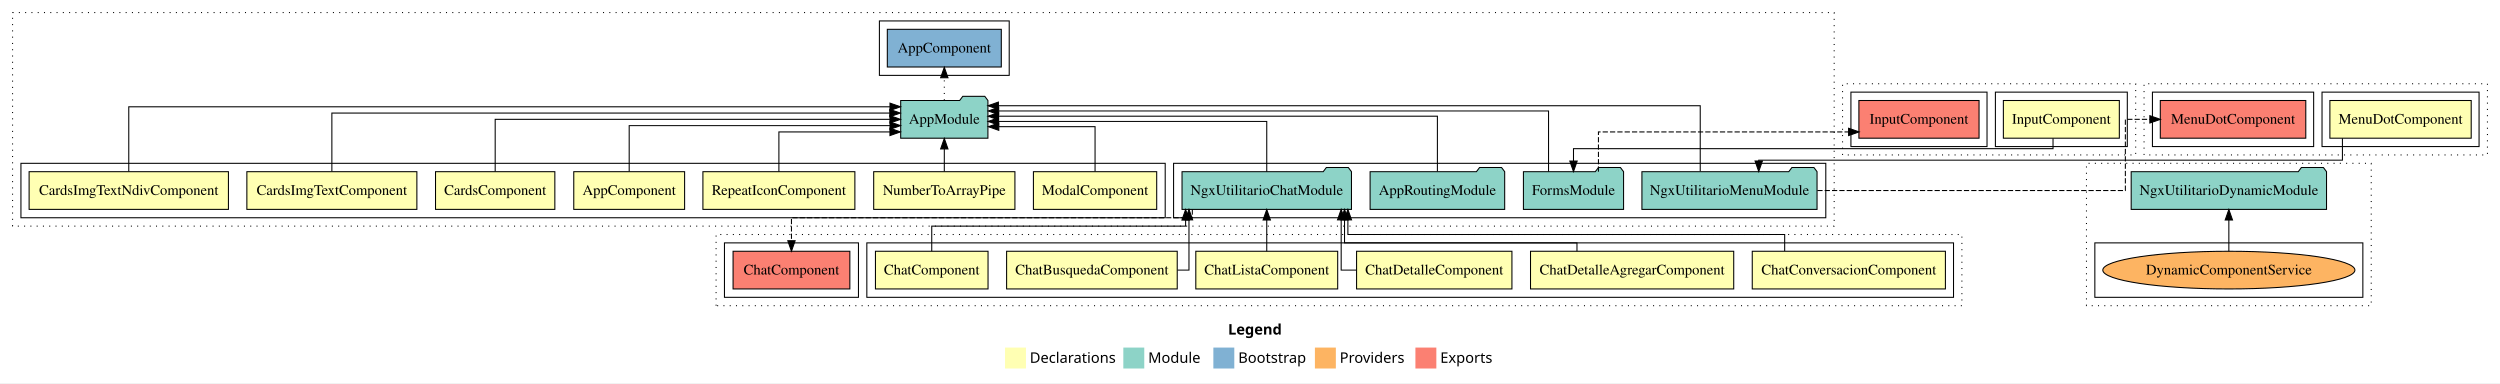
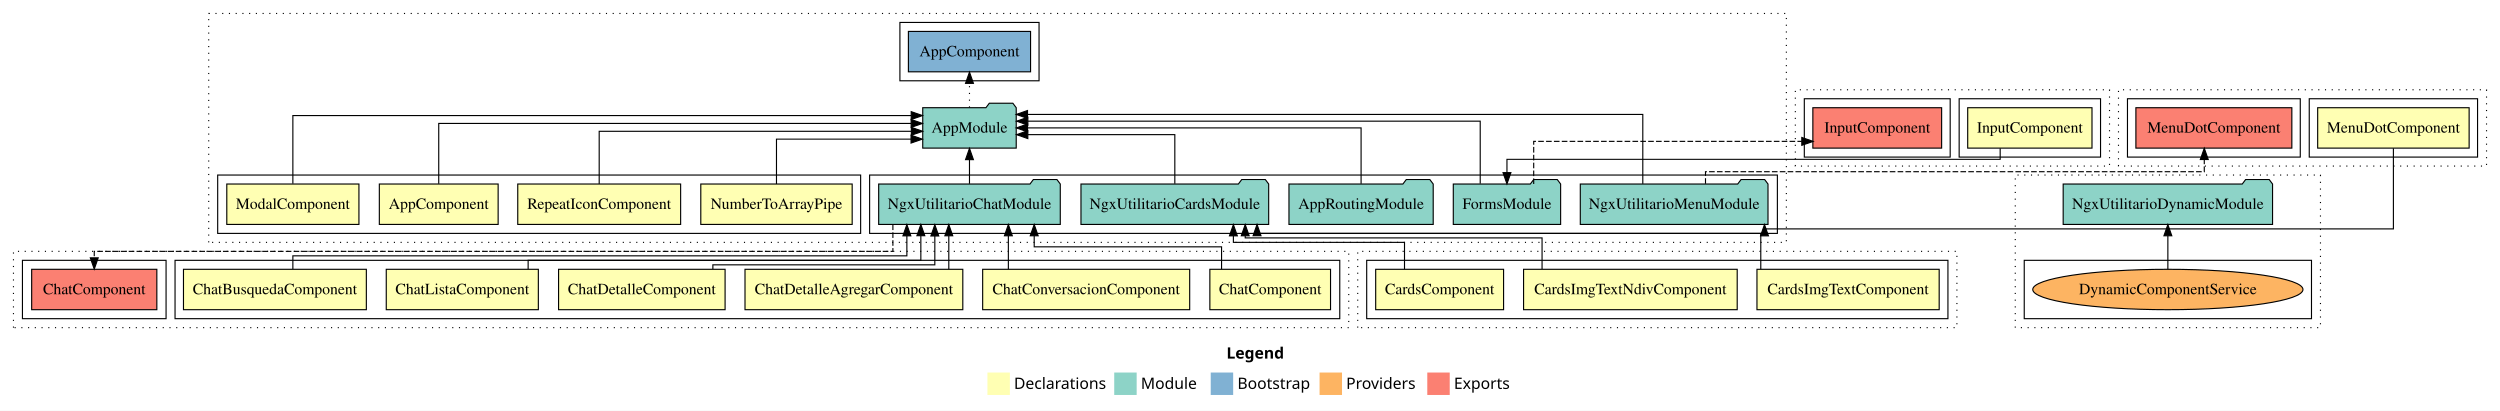
- <svg xmlns="http://www.w3.org/2000/svg" width="2388pt" height="366pt" viewBox="0.00 0.00 2388.00 366.00">
+ <svg xmlns="http://www.w3.org/2000/svg" width="2228pt" height="366pt" viewBox="0.00 0.00 2228.00 366.00">
  <g id="graph0" class="graph" transform="scale(1 1) rotate(0) translate(4 362)">
-     <polygon fill="#ffffff" stroke="transparent" points="-4,4 -4,-362 2384,-362 2384,4 -4,4" />
-     <text text-anchor="start" x="1169.009" y="-42.4" font-family="sans-serif" font-weight="bold" font-size="14.00" fill="#000000">Legend</text>
-     <polygon fill="#ffffb3" stroke="transparent" points="956,-10 956,-30 976,-30 976,-10 956,-10" />
-     <text text-anchor="start" x="979.629" y="-15.4" font-family="sans-serif" font-size="14.00" fill="#000000">  Declarations</text>
-     <polygon fill="#8dd3c7" stroke="transparent" points="1069,-10 1069,-30 1089,-30 1089,-10 1069,-10" />
-     <text text-anchor="start" x="1092.725" y="-15.4" font-family="sans-serif" font-size="14.00" fill="#000000">  Module</text>
-     <polygon fill="#80b1d3" stroke="transparent" points="1155,-10 1155,-30 1175,-30 1175,-10 1155,-10" />
-     <text text-anchor="start" x="1178.781" y="-15.4" font-family="sans-serif" font-size="14.00" fill="#000000">  Bootstrap</text>
-     <polygon fill="#fdb462" stroke="transparent" points="1252,-10 1252,-30 1272,-30 1272,-10 1252,-10" />
-     <text text-anchor="start" x="1275.673" y="-15.4" font-family="sans-serif" font-size="14.00" fill="#000000">  Providers</text>
-     <polygon fill="#fb8072" stroke="transparent" points="1348,-10 1348,-30 1368,-30 1368,-10 1348,-10" />
-     <text text-anchor="start" x="1371.726" y="-15.4" font-family="sans-serif" font-size="14.00" fill="#000000">  Exports</text>
+     <polygon fill="#ffffff" stroke="transparent" points="-4,4 -4,-362 2224,-362 2224,4 -4,4" />
+     <text text-anchor="start" x="1089.009" y="-42.4" font-family="sans-serif" font-weight="bold" font-size="14.00" fill="#000000">Legend</text>
+     <polygon fill="#ffffb3" stroke="transparent" points="876,-10 876,-30 896,-30 896,-10 876,-10" />
+     <text text-anchor="start" x="899.629" y="-15.4" font-family="sans-serif" font-size="14.00" fill="#000000">  Declarations</text>
+     <polygon fill="#8dd3c7" stroke="transparent" points="989,-10 989,-30 1009,-30 1009,-10 989,-10" />
+     <text text-anchor="start" x="1012.725" y="-15.4" font-family="sans-serif" font-size="14.00" fill="#000000">  Module</text>
+     <polygon fill="#80b1d3" stroke="transparent" points="1075,-10 1075,-30 1095,-30 1095,-10 1075,-10" />
+     <text text-anchor="start" x="1098.781" y="-15.4" font-family="sans-serif" font-size="14.00" fill="#000000">  Bootstrap</text>
+     <polygon fill="#fdb462" stroke="transparent" points="1172,-10 1172,-30 1192,-30 1192,-10 1172,-10" />
+     <text text-anchor="start" x="1195.673" y="-15.4" font-family="sans-serif" font-size="14.00" fill="#000000">  Providers</text>
+     <polygon fill="#fb8072" stroke="transparent" points="1268,-10 1268,-30 1288,-30 1288,-10 1268,-10" />
+     <text text-anchor="start" x="1291.726" y="-15.4" font-family="sans-serif" font-size="14.00" fill="#000000">  Exports</text>
    <g id="clust1" class="cluster">
-       <polygon fill="none" stroke="#000000" stroke-dasharray="1,5" points="8,-146 8,-350 1748,-350 1748,-146 8,-146" />
+       <polygon fill="none" stroke="#000000" stroke-dasharray="1,5" points="182,-146 182,-350 1588,-350 1588,-146 182,-146" />
    </g>
    <g id="clust2" class="cluster">
-       <polygon fill="none" stroke="#000000" points="16,-154 16,-206 1109,-206 1109,-154 16,-154" />
-     </g>
-     <g id="clust10" class="cluster">
-       <polygon fill="none" stroke="#000000" points="1117,-154 1117,-206 1740,-206 1740,-154 1117,-154" />
-     </g>
-     <g id="clust12" class="cluster">
-       <polygon fill="none" stroke="#000000" points="836,-290 836,-342 960,-342 960,-290 836,-290" />
-     </g>
-     <g id="clust20" class="cluster">
-       <polygon fill="none" stroke="#000000" stroke-dasharray="1,5" points="1756,-214 1756,-282 2036,-282 2036,-214 1756,-214" />
+       <polygon fill="none" stroke="#000000" points="190,-154 190,-206 763,-206 763,-154 190,-154" />
+     </g>
+     <g id="clust7" class="cluster">
+       <polygon fill="none" stroke="#000000" points="771,-154 771,-206 1580,-206 1580,-154 771,-154" />
+     </g>
+     <g id="clust9" class="cluster">
+       <polygon fill="none" stroke="#000000" points="798,-290 798,-342 922,-342 922,-290 798,-290" />
+     </g>
+     <g id="clust17" class="cluster">
+       <polygon fill="none" stroke="#000000" stroke-dasharray="1,5" points="1596,-214 1596,-282 1876,-282 1876,-214 1596,-214" />
+     </g>
+     <g id="clust18" class="cluster">
+       <polygon fill="none" stroke="#000000" points="1742,-222 1742,-274 1868,-274 1868,-222 1742,-222" />
    </g>
    <g id="clust21" class="cluster">
-       <polygon fill="none" stroke="#000000" points="1902,-222 1902,-274 2028,-274 2028,-222 1902,-222" />
-     </g>
-     <g id="clust24" class="cluster">
-       <polygon fill="none" stroke="#000000" points="1764,-222 1764,-274 1894,-274 1894,-222 1764,-222" />
-     </g>
-     <g id="clust27" class="cluster">
-       <polygon fill="none" stroke="#000000" stroke-dasharray="1,5" points="680,-70 680,-138 1870,-138 1870,-70 680,-70" />
-     </g>
-     <g id="clust28" class="cluster">
-       <polygon fill="none" stroke="#000000" points="824,-78 824,-130 1862,-130 1862,-78 824,-78" />
-     </g>
-     <g id="clust36" class="cluster">
-       <polygon fill="none" stroke="#000000" points="688,-78 688,-130 816,-130 816,-78 688,-78" />
+       <polygon fill="none" stroke="#000000" points="1604,-222 1604,-274 1734,-274 1734,-222 1604,-222" />
+     </g>
+     <g id="clust30" class="cluster">
+       <polygon fill="none" stroke="#000000" stroke-dasharray="1,5" points="1206,-70 1206,-138 1740,-138 1740,-70 1206,-70" />
+     </g>
+     <g id="clust31" class="cluster">
+       <polygon fill="none" stroke="#000000" points="1214,-78 1214,-130 1732,-130 1732,-78 1214,-78" />
    </g>
    <g id="clust39" class="cluster">
-       <polygon fill="none" stroke="#000000" stroke-dasharray="1,5" points="1989,-70 1989,-206 2261,-206 2261,-70 1989,-70" />
-     </g>
-     <g id="clust44" class="cluster">
-       <polygon fill="none" stroke="#000000" points="1997,-78 1997,-130 2253,-130 2253,-78 1997,-78" />
-     </g>
-     <g id="clust45" class="cluster">
-       <polygon fill="none" stroke="#000000" stroke-dasharray="1,5" points="2044,-214 2044,-282 2372,-282 2372,-214 2044,-214" />
-     </g>
-     <g id="clust46" class="cluster">
-       <polygon fill="none" stroke="#000000" points="2214,-222 2214,-274 2364,-274 2364,-222 2214,-222" />
-     </g>
-     <g id="clust49" class="cluster">
-       <polygon fill="none" stroke="#000000" points="2052,-222 2052,-274 2206,-274 2206,-222 2052,-222" />
+       <polygon fill="none" stroke="#000000" stroke-dasharray="1,5" points="8,-70 8,-138 1198,-138 1198,-70 8,-70" />
+     </g>
+     <g id="clust40" class="cluster">
+       <polygon fill="none" stroke="#000000" points="152,-78 152,-130 1190,-130 1190,-78 152,-78" />
+     </g>
+     <g id="clust48" class="cluster">
+       <polygon fill="none" stroke="#000000" points="16,-78 16,-130 144,-130 144,-78 16,-78" />
+     </g>
+     <g id="clust51" class="cluster">
+       <polygon fill="none" stroke="#000000" stroke-dasharray="1,5" points="1792,-70 1792,-206 2064,-206 2064,-70 1792,-70" />
+     </g>
+     <g id="clust56" class="cluster">
+       <polygon fill="none" stroke="#000000" points="1800,-78 1800,-130 2056,-130 2056,-78 1800,-78" />
+     </g>
+     <g id="clust57" class="cluster">
+       <polygon fill="none" stroke="#000000" stroke-dasharray="1,5" points="1884,-214 1884,-282 2212,-282 2212,-214 1884,-214" />
+     </g>
+     <g id="clust58" class="cluster">
+       <polygon fill="none" stroke="#000000" points="2054,-222 2054,-274 2204,-274 2204,-222 2054,-222" />
+     </g>
+     <g id="clust61" class="cluster">
+       <polygon fill="none" stroke="#000000" points="1892,-222 1892,-274 2046,-274 2046,-222 1892,-222" />
    </g>
    <g id="node1" class="node">
-       <polygon fill="#ffffb3" stroke="#000000" points="649.94,-198 544.06,-198 544.06,-162 649.94,-162 649.94,-198" />
-       <text text-anchor="middle" x="597" y="-175.8" font-family="Times,serif" font-size="14.00" fill="#000000">AppComponent</text>
+       <polygon fill="#ffffb3" stroke="#000000" points="439.94,-198 334.06,-198 334.06,-162 439.94,-162 439.94,-198" />
+       <text text-anchor="middle" x="387" y="-175.8" font-family="Times,serif" font-size="14.00" fill="#000000">AppComponent</text>
+     </g>
+     <g id="node5" class="node">
+       <polygon fill="#8dd3c7" stroke="#000000" points="901.657,-266 898.657,-270 877.657,-270 874.657,-266 818.343,-266 818.343,-230 901.657,-230 901.657,-266" />
+       <text text-anchor="middle" x="860" y="-243.8" font-family="Times,serif" font-size="14.00" fill="#000000">AppModule</text>
+     </g>
+     <g id="edge1" class="edge">
+       <path fill="none" stroke="#000000" d="M387,-198.169C387,-219.498 387,-252 387,-252 387,-252 808.024,-252 808.024,-252" />
+       <polygon fill="#000000" stroke="#000000" points="808.024,-255.5 818.024,-252 808.024,-248.5 808.024,-255.5" />
+     </g>
+     <g id="node2" class="node">
+       <polygon fill="#ffffb3" stroke="#000000" points="315.882,-198 198.118,-198 198.118,-162 315.882,-162 315.882,-198" />
+       <text text-anchor="middle" x="257" y="-175.8" font-family="Times,serif" font-size="14.00" fill="#000000">ModalComponent</text>
+     </g>
+     <g id="edge2" class="edge">
+       <path fill="none" stroke="#000000" d="M257,-198.323C257,-221.66 257,-259 257,-259 257,-259 808.077,-259 808.077,-259" />
+       <polygon fill="#000000" stroke="#000000" points="808.077,-262.5 818.077,-259 808.077,-255.5 808.077,-262.5" />
+     </g>
+     <g id="node3" class="node">
+       <polygon fill="#ffffb3" stroke="#000000" points="755.455,-198 620.545,-198 620.545,-162 755.455,-162 755.455,-198" />
+       <text text-anchor="middle" x="688" y="-175.8" font-family="Times,serif" font-size="14.00" fill="#000000">NumberToArrayPipe</text>
+     </g>
+     <g id="edge3" class="edge">
+       <path fill="none" stroke="#000000" d="M688,-198.034C688,-215.06 688,-238 688,-238 688,-238 807.924,-238 807.924,-238" />
+       <polygon fill="#000000" stroke="#000000" points="807.924,-241.5 817.924,-238 807.924,-234.5 807.924,-241.5" />
+     </g>
+     <g id="node4" class="node">
+       <polygon fill="#ffffb3" stroke="#000000" points="602.579,-198 457.421,-198 457.421,-162 602.579,-162 602.579,-198" />
+       <text text-anchor="middle" x="530" y="-175.8" font-family="Times,serif" font-size="14.00" fill="#000000">RepeatIconComponent</text>
+     </g>
+     <g id="edge4" class="edge">
+       <path fill="none" stroke="#000000" d="M530,-198.106C530,-217.339 530,-245 530,-245 530,-245 808.205,-245 808.205,-245" />
+       <polygon fill="#000000" stroke="#000000" points="808.205,-248.5 818.205,-245 808.205,-241.5 808.205,-248.5" />
+     </g>
+     <g id="node11" class="node">
+       <polygon fill="#80b1d3" stroke="#000000" points="914.439,-334 805.561,-334 805.561,-298 914.439,-298 914.439,-334" />
+       <text text-anchor="middle" x="860" y="-311.8" font-family="Times,serif" font-size="14.00" fill="#000000">AppComponent </text>
+     </g>
+     <g id="edge10" class="edge">
+       <path fill="none" stroke="#000000" stroke-dasharray="1,5" d="M860,-266.223C860,-266.223 860,-287.727 860,-287.727" />
+       <polygon fill="#000000" stroke="#000000" points="856.5,-287.727 860,-297.727 863.5,-287.727 856.5,-287.727" />
+     </g>
+     <g id="node6" class="node">
+       <polygon fill="#8dd3c7" stroke="#000000" points="1273.274,-198 1270.274,-202 1249.274,-202 1246.274,-198 1144.726,-198 1144.726,-162 1273.274,-162 1273.274,-198" />
+       <text text-anchor="middle" x="1209" y="-175.8" font-family="Times,serif" font-size="14.00" fill="#000000">AppRoutingModule</text>
+     </g>
+     <g id="edge5" class="edge">
+       <path fill="none" stroke="#000000" d="M1209,-198.223C1209,-218.365 1209,-248 1209,-248 1209,-248 911.751,-248 911.751,-248" />
+       <polygon fill="#000000" stroke="#000000" points="911.751,-244.5 901.751,-248 911.751,-251.5 911.751,-244.5" />
+     </g>
+     <g id="node7" class="node">
+       <polygon fill="#8dd3c7" stroke="#000000" points="1386.829,-198 1383.829,-202 1362.829,-202 1359.829,-198 1291.171,-198 1291.171,-162 1386.829,-162 1386.829,-198" />
+       <text text-anchor="middle" x="1339" y="-175.8" font-family="Times,serif" font-size="14.00" fill="#000000">FormsModule</text>
+     </g>
+     <g id="edge6" class="edge">
+       <path fill="none" stroke="#000000" d="M1315.168,-198.292C1315.168,-220.206 1315.168,-254 1315.168,-254 1315.168,-254 912.005,-254 912.005,-254" />
+       <polygon fill="#000000" stroke="#000000" points="912.005,-250.5 902.005,-254 912.005,-257.5 912.005,-250.5" />
+     </g>
+     <g id="node13" class="node">
+       <polygon fill="#fb8072" stroke="#000000" points="1726.384,-266 1611.616,-266 1611.616,-230 1726.384,-230 1726.384,-266" />
+       <text text-anchor="middle" x="1669" y="-243.8" font-family="Times,serif" font-size="14.00" fill="#000000">InputComponent </text>
+     </g>
+     <g id="edge12" class="edge">
+       <path fill="none" stroke="#000000" stroke-dasharray="5,2" d="M1362.832,-198.027C1362.832,-214.398 1362.832,-236 1362.832,-236 1362.832,-236 1601.771,-236 1601.771,-236" />
+       <polygon fill="#000000" stroke="#000000" points="1601.771,-239.5 1611.771,-236 1601.771,-232.5 1601.771,-239.5" />
    </g>
    <g id="node8" class="node">
-       <polygon fill="#8dd3c7" stroke="#000000" points="939.657,-266 936.657,-270 915.657,-270 912.657,-266 856.343,-266 856.343,-230 939.657,-230 939.657,-266" />
-       <text text-anchor="middle" x="898" y="-243.8" font-family="Times,serif" font-size="14.00" fill="#000000">AppModule</text>
-     </g>
-     <g id="edge1" class="edge">
-       <path fill="none" stroke="#000000" d="M597,-198.267C597,-216.555 597,-242 597,-242 597,-242 846.147,-242 846.147,-242" />
-       <polygon fill="#000000" stroke="#000000" points="846.147,-245.5 856.147,-242 846.147,-238.5 846.147,-245.5" />
-     </g>
-     <g id="node2" class="node">
-       <polygon fill="#ffffb3" stroke="#000000" points="525.989,-198 412.011,-198 412.011,-162 525.989,-162 525.989,-198" />
-       <text text-anchor="middle" x="469" y="-175.8" font-family="Times,serif" font-size="14.00" fill="#000000">CardsComponent</text>
-     </g>
-     <g id="edge2" class="edge">
-       <path fill="none" stroke="#000000" d="M469,-198.223C469,-218.365 469,-248 469,-248 469,-248 846.085,-248 846.085,-248" />
-       <polygon fill="#000000" stroke="#000000" points="846.085,-251.5 856.085,-248 846.085,-244.5 846.085,-251.5" />
-     </g>
-     <g id="node3" class="node">
-       <polygon fill="#ffffb3" stroke="#000000" points="394.198,-198 231.802,-198 231.802,-162 394.198,-162 394.198,-198" />
-       <text text-anchor="middle" x="313" y="-175.8" font-family="Times,serif" font-size="14.00" fill="#000000">CardsImgTextComponent</text>
-     </g>
-     <g id="edge3" class="edge">
-       <path fill="none" stroke="#000000" d="M313,-198.292C313,-220.206 313,-254 313,-254 313,-254 845.928,-254 845.928,-254" />
-       <polygon fill="#000000" stroke="#000000" points="845.928,-257.5 855.928,-254 845.928,-250.5 845.928,-257.5" />
-     </g>
-     <g id="node4" class="node">
-       <polygon fill="#ffffb3" stroke="#000000" points="214.195,-198 23.805,-198 23.805,-162 214.195,-162 214.195,-198" />
-       <text text-anchor="middle" x="119" y="-175.8" font-family="Times,serif" font-size="14.00" fill="#000000">CardsImgTextNdivComponent</text>
-     </g>
-     <g id="edge4" class="edge">
-       <path fill="none" stroke="#000000" d="M119,-198.153C119,-221.757 119,-260 119,-260 119,-260 846.118,-260 846.118,-260" />
-       <polygon fill="#000000" stroke="#000000" points="846.118,-263.5 856.118,-260 846.117,-256.5 846.118,-263.5" />
-     </g>
-     <g id="node5" class="node">
-       <polygon fill="#ffffb3" stroke="#000000" points="1100.882,-198 983.118,-198 983.118,-162 1100.882,-162 1100.882,-198" />
-       <text text-anchor="middle" x="1042" y="-175.8" font-family="Times,serif" font-size="14.00" fill="#000000">ModalComponent</text>
-     </g>
-     <g id="edge5" class="edge">
-       <path fill="none" stroke="#000000" d="M1042,-198.302C1042,-216.27 1042,-241 1042,-241 1042,-241 950.038,-241 950.038,-241" />
-       <polygon fill="#000000" stroke="#000000" points="950.038,-237.5 940.038,-241 950.038,-244.5 950.038,-237.5" />
-     </g>
-     <g id="node6" class="node">
-       <polygon fill="#ffffb3" stroke="#000000" points="965.455,-198 830.545,-198 830.545,-162 965.455,-162 965.455,-198" />
-       <text text-anchor="middle" x="898" y="-175.8" font-family="Times,serif" font-size="14.00" fill="#000000">NumberToArrayPipe</text>
-     </g>
-     <g id="edge6" class="edge">
-       <path fill="none" stroke="#000000" d="M898,-198.223C898,-198.223 898,-219.727 898,-219.727" />
-       <polygon fill="#000000" stroke="#000000" points="894.5,-219.727 898,-229.727 901.5,-219.727 894.5,-219.727" />
-     </g>
-     <g id="node7" class="node">
-       <polygon fill="#ffffb3" stroke="#000000" points="812.579,-198 667.421,-198 667.421,-162 812.579,-162 812.579,-198" />
-       <text text-anchor="middle" x="740" y="-175.8" font-family="Times,serif" font-size="14.00" fill="#000000">RepeatIconComponent</text>
+       <polygon fill="#8dd3c7" stroke="#000000" points="1126.639,-198 1123.639,-202 1102.639,-202 1099.639,-198 959.361,-198 959.361,-162 1126.639,-162 1126.639,-198" />
+       <text text-anchor="middle" x="1043" y="-175.8" font-family="Times,serif" font-size="14.00" fill="#000000">NgxUtilitarioCardsModule</text>
    </g>
    <g id="edge7" class="edge">
-       <path fill="none" stroke="#000000" d="M740,-198.027C740,-214.398 740,-236 740,-236 740,-236 846.074,-236 846.074,-236" />
-       <polygon fill="#000000" stroke="#000000" points="846.074,-239.5 856.074,-236 846.074,-232.5 846.074,-239.5" />
-     </g>
-     <g id="node13" class="node">
-       <polygon fill="#80b1d3" stroke="#000000" points="952.439,-334 843.561,-334 843.561,-298 952.439,-298 952.439,-334" />
-       <text text-anchor="middle" x="898" y="-311.8" font-family="Times,serif" font-size="14.00" fill="#000000">AppComponent </text>
-     </g>
-     <g id="edge12" class="edge">
-       <path fill="none" stroke="#000000" stroke-dasharray="1,5" d="M898,-266.223C898,-266.223 898,-287.727 898,-287.727" />
-       <polygon fill="#000000" stroke="#000000" points="894.5,-287.727 898,-297.727 901.5,-287.727 894.5,-287.727" />
+       <path fill="none" stroke="#000000" d="M1043,-198.267C1043,-216.555 1043,-242 1043,-242 1043,-242 911.984,-242 911.984,-242" />
+       <polygon fill="#000000" stroke="#000000" points="911.984,-238.5 901.984,-242 911.984,-245.5 911.984,-238.5" />
    </g>
    <g id="node9" class="node">
-       <polygon fill="#8dd3c7" stroke="#000000" points="1433.274,-198 1430.274,-202 1409.274,-202 1406.274,-198 1304.726,-198 1304.726,-162 1433.274,-162 1433.274,-198" />
-       <text text-anchor="middle" x="1369" y="-175.8" font-family="Times,serif" font-size="14.00" fill="#000000">AppRoutingModule</text>
+       <polygon fill="#8dd3c7" stroke="#000000" points="940.924,-198 937.924,-202 916.924,-202 913.924,-198 779.076,-198 779.076,-162 940.924,-162 940.924,-198" />
+       <text text-anchor="middle" x="860" y="-175.8" font-family="Times,serif" font-size="14.00" fill="#000000">NgxUtilitarioChatModule</text>
    </g>
    <g id="edge8" class="edge">
-       <path fill="none" stroke="#000000" d="M1369,-198.284C1369,-219.321 1369,-251 1369,-251 1369,-251 949.798,-251 949.798,-251" />
-       <polygon fill="#000000" stroke="#000000" points="949.798,-247.5 939.798,-251 949.798,-254.5 949.798,-247.5" />
+       <path fill="none" stroke="#000000" d="M860,-198.223C860,-198.223 860,-219.727 860,-219.727" />
+       <polygon fill="#000000" stroke="#000000" points="856.5,-219.727 860,-229.727 863.5,-219.727 856.5,-219.727" />
+     </g>
+     <g id="node23" class="node">
+       <polygon fill="#fb8072" stroke="#000000" points="135.774,-122 24.226,-122 24.226,-86 135.774,-86 135.774,-122" />
+       <text text-anchor="middle" x="80" y="-99.8" font-family="Times,serif" font-size="14.00" fill="#000000">ChatComponent </text>
+     </g>
+     <g id="edge22" class="edge">
+       <path fill="none" stroke="#000000" stroke-dasharray="5,2" d="M791.745,-161.945C791.745,-150.561 791.745,-138 791.745,-138 791.745,-138 80,-138 80,-138 80,-138 80,-132.194 80,-132.194" />
+       <polygon fill="#000000" stroke="#000000" points="83.5,-132.194 80,-122.194 76.5,-132.195 83.5,-132.194" />
    </g>
    <g id="node10" class="node">
-       <polygon fill="#8dd3c7" stroke="#000000" points="1546.829,-198 1543.829,-202 1522.829,-202 1519.829,-198 1451.171,-198 1451.171,-162 1546.829,-162 1546.829,-198" />
-       <text text-anchor="middle" x="1499" y="-175.8" font-family="Times,serif" font-size="14.00" fill="#000000">FormsModule</text>
+       <polygon fill="#8dd3c7" stroke="#000000" points="1571.641,-198 1568.641,-202 1547.641,-202 1544.641,-198 1404.359,-198 1404.359,-162 1571.641,-162 1571.641,-198" />
+       <text text-anchor="middle" x="1488" y="-175.8" font-family="Times,serif" font-size="14.00" fill="#000000">NgxUtilitarioMenuModule</text>
    </g>
    <g id="edge9" class="edge">
-       <path fill="none" stroke="#000000" d="M1475.168,-198.011C1475.168,-220.485 1475.168,-256 1475.168,-256 1475.168,-256 949.973,-256 949.973,-256" />
-       <polygon fill="#000000" stroke="#000000" points="949.973,-252.5 939.973,-256 949.973,-259.5 949.973,-252.5" />
+       <path fill="none" stroke="#000000" d="M1460.06,-198.153C1460.06,-221.757 1460.06,-260 1460.06,-260 1460.06,-260 911.719,-260 911.719,-260" />
+       <polygon fill="#000000" stroke="#000000" points="911.719,-256.5 901.719,-260 911.719,-263.5 911.719,-256.5" />
+     </g>
+     <g id="node27" class="node">
+       <polygon fill="#fb8072" stroke="#000000" points="2038.49,-266 1899.51,-266 1899.51,-230 2038.49,-230 2038.49,-266" />
+       <text text-anchor="middle" x="1969" y="-243.8" font-family="Times,serif" font-size="14.00" fill="#000000">MenuDotComponent </text>
+     </g>
+     <g id="edge25" class="edge">
+       <path fill="none" stroke="#000000" stroke-dasharray="5,2" d="M1515.94,-198.202C1515.94,-204.028 1515.94,-209 1515.94,-209 1515.94,-209 1960.453,-209 1960.453,-209 1960.453,-209 1960.453,-219.87 1960.453,-219.87" />
+       <polygon fill="#000000" stroke="#000000" points="1956.953,-219.87 1960.453,-229.87 1963.953,-219.87 1956.953,-219.87" />
+     </g>
+     <g id="node12" class="node">
+       <polygon fill="#ffffb3" stroke="#000000" points="1860.384,-266 1749.616,-266 1749.616,-230 1860.384,-230 1860.384,-266" />
+       <text text-anchor="middle" x="1805" y="-243.8" font-family="Times,serif" font-size="14.00" fill="#000000">InputComponent</text>
+     </g>
+     <g id="edge11" class="edge">
+       <path fill="none" stroke="#000000" d="M1778.552,-229.793C1778.552,-224.445 1778.552,-220 1778.552,-220 1778.552,-220 1339,-220 1339,-220 1339,-220 1339,-208.127 1339,-208.127" />
+       <polygon fill="#000000" stroke="#000000" points="1342.5,-208.127 1339,-198.127 1335.5,-208.127 1342.5,-208.127" />
+     </g>
+     <g id="node14" class="node">
+       <polygon fill="#ffffb3" stroke="#000000" points="1335.989,-122 1222.011,-122 1222.011,-86 1335.989,-86 1335.989,-122" />
+       <text text-anchor="middle" x="1279" y="-99.8" font-family="Times,serif" font-size="14.00" fill="#000000">CardsComponent</text>
+     </g>
+     <g id="edge13" class="edge">
+       <path fill="none" stroke="#000000" d="M1247.696,-122.055C1247.696,-133.439 1247.696,-146 1247.696,-146 1247.696,-146 1095.195,-146 1095.195,-146 1095.195,-146 1095.195,-151.806 1095.195,-151.806" />
+       <polygon fill="#000000" stroke="#000000" points="1091.696,-151.805 1095.195,-161.806 1098.696,-151.806 1091.696,-151.805" />
    </g>
    <g id="node15" class="node">
-       <polygon fill="#fb8072" stroke="#000000" points="1886.384,-266 1771.616,-266 1771.616,-230 1886.384,-230 1886.384,-266" />
-       <text text-anchor="middle" x="1829" y="-243.8" font-family="Times,serif" font-size="14.00" fill="#000000">InputComponent </text>
+       <polygon fill="#ffffb3" stroke="#000000" points="1724.198,-122 1561.802,-122 1561.802,-86 1724.198,-86 1724.198,-122" />
+       <text text-anchor="middle" x="1643" y="-99.8" font-family="Times,serif" font-size="14.00" fill="#000000">CardsImgTextComponent</text>
    </g>
    <g id="edge14" class="edge">
-       <path fill="none" stroke="#000000" stroke-dasharray="5,2" d="M1522.832,-198.027C1522.832,-214.398 1522.832,-236 1522.832,-236 1522.832,-236 1761.771,-236 1761.771,-236" />
-       <polygon fill="#000000" stroke="#000000" points="1761.771,-239.5 1771.771,-236 1761.771,-232.5 1761.771,-239.5" />
-     </g>
-     <g id="node11" class="node">
-       <polygon fill="#8dd3c7" stroke="#000000" points="1286.924,-198 1283.924,-202 1262.924,-202 1259.924,-198 1125.076,-198 1125.076,-162 1286.924,-162 1286.924,-198" />
-       <text text-anchor="middle" x="1206" y="-175.8" font-family="Times,serif" font-size="14.00" fill="#000000">NgxUtilitarioChatModule</text>
-     </g>
-     <g id="edge10" class="edge">
-       <path fill="none" stroke="#000000" d="M1206,-198.035C1206,-217.576 1206,-246 1206,-246 1206,-246 949.859,-246 949.859,-246" />
-       <polygon fill="#000000" stroke="#000000" points="949.859,-242.5 939.859,-246 949.859,-249.5 949.859,-242.5" />
+       <path fill="none" stroke="#000000" d="M1565.208,-122.051C1565.208,-136.373 1565.208,-154 1565.208,-154 1565.208,-154 1116.278,-154 1116.278,-154 1116.278,-154 1116.278,-154.794 1116.278,-154.794" />
+       <polygon fill="#000000" stroke="#000000" points="1112.778,-151.942 1116.278,-161.942 1119.778,-151.942 1112.778,-151.942" />
+     </g>
+     <g id="node16" class="node">
+       <polygon fill="#ffffb3" stroke="#000000" points="1544.195,-122 1353.805,-122 1353.805,-86 1544.195,-86 1544.195,-122" />
+       <text text-anchor="middle" x="1449" y="-99.8" font-family="Times,serif" font-size="14.00" fill="#000000">CardsImgTextNdivComponent</text>
+     </g>
+     <g id="edge15" class="edge">
+       <path fill="none" stroke="#000000" d="M1370.283,-122.18C1370.283,-135.038 1370.283,-150 1370.283,-150 1370.283,-150 1105.737,-150 1105.737,-150 1105.737,-150 1105.737,-151.857 1105.737,-151.857" />
+       <polygon fill="#000000" stroke="#000000" points="1102.237,-151.857 1105.737,-161.857 1109.237,-151.857 1102.237,-151.857" />
+     </g>
+     <g id="node17" class="node">
+       <polygon fill="#ffffb3" stroke="#000000" points="322.485,-122 159.515,-122 159.515,-86 322.485,-86 322.485,-122" />
+       <text text-anchor="middle" x="241" y="-99.8" font-family="Times,serif" font-size="14.00" fill="#000000">ChatBusquedaComponent</text>
+     </g>
+     <g id="edge16" class="edge">
+       <path fill="none" stroke="#000000" d="M257,-122.143C257,-128.461 257,-134 257,-134 257,-134 804.201,-134 804.201,-134 804.201,-134 804.201,-151.82 804.201,-151.82" />
+       <polygon fill="#000000" stroke="#000000" points="800.701,-151.82 804.201,-161.82 807.701,-151.82 800.701,-151.82" />
+     </g>
+     <g id="node18" class="node">
+       <polygon fill="#ffffb3" stroke="#000000" points="1181.774,-122 1074.226,-122 1074.226,-86 1181.774,-86 1181.774,-122" />
+       <text text-anchor="middle" x="1128" y="-99.8" font-family="Times,serif" font-size="14.00" fill="#000000">ChatComponent</text>
+     </g>
+     <g id="edge17" class="edge">
+       <path fill="none" stroke="#000000" d="M1084.654,-122.11C1084.654,-131.897 1084.654,-142 1084.654,-142 1084.654,-142 917.683,-142 917.683,-142 917.683,-142 917.683,-151.89 917.683,-151.89" />
+       <polygon fill="#000000" stroke="#000000" points="914.183,-151.89 917.683,-161.89 921.183,-151.89 914.183,-151.89" />
+     </g>
+     <g id="node19" class="node">
+       <polygon fill="#ffffb3" stroke="#000000" points="1056.251,-122 871.749,-122 871.749,-86 1056.251,-86 1056.251,-122" />
+       <text text-anchor="middle" x="964" y="-99.8" font-family="Times,serif" font-size="14.00" fill="#000000">ChatConversacionComponent</text>
+     </g>
+     <g id="edge18" class="edge">
+       <path fill="none" stroke="#000000" d="M894.654,-122.011C894.654,-122.011 894.654,-151.855 894.654,-151.855" />
+       <polygon fill="#000000" stroke="#000000" points="891.154,-151.855 894.654,-161.855 898.154,-151.855 891.154,-151.855" />
+     </g>
+     <g id="node20" class="node">
+       <polygon fill="#ffffb3" stroke="#000000" points="854.053,-122 659.947,-122 659.947,-86 854.053,-86 854.053,-122" />
+       <text text-anchor="middle" x="757" y="-99.8" font-family="Times,serif" font-size="14.00" fill="#000000">ChatDetalleAgregarComponent</text>
+     </g>
+     <g id="edge19" class="edge">
+       <path fill="none" stroke="#000000" d="M841.57,-122.011C841.57,-122.011 841.57,-151.855 841.57,-151.855" />
+       <polygon fill="#000000" stroke="#000000" points="838.07,-151.855 841.57,-161.855 845.07,-151.855 838.07,-151.855" />
+     </g>
+     <g id="node21" class="node">
+       <polygon fill="#ffffb3" stroke="#000000" points="642.197,-122 493.803,-122 493.803,-86 642.197,-86 642.197,-122" />
+       <text text-anchor="middle" x="568" y="-99.8" font-family="Times,serif" font-size="14.00" fill="#000000">ChatDetalleComponent</text>
+     </g>
+     <g id="edge20" class="edge">
+       <path fill="none" stroke="#000000" d="M631.31,-122.168C631.31,-124.448 631.31,-126 631.31,-126 631.31,-126 829.114,-126 829.114,-126 829.114,-126 829.114,-151.718 829.114,-151.718" />
+       <polygon fill="#000000" stroke="#000000" points="825.614,-151.718 829.114,-161.718 832.614,-151.718 825.614,-151.718" />
    </g>
    <g id="node22" class="node">
-       <polygon fill="#fb8072" stroke="#000000" points="807.774,-122 696.226,-122 696.226,-86 807.774,-86 807.774,-122" />
-       <text text-anchor="middle" x="752" y="-99.8" font-family="Times,serif" font-size="14.00" fill="#000000">ChatComponent </text>
+       <polygon fill="#ffffb3" stroke="#000000" points="475.767,-122 340.233,-122 340.233,-86 475.767,-86 475.767,-122" />
+       <text text-anchor="middle" x="408" y="-99.8" font-family="Times,serif" font-size="14.00" fill="#000000">ChatListaComponent</text>
    </g>
    <g id="edge21" class="edge">
-       <path fill="none" stroke="#000000" stroke-dasharray="5,2" d="M1134.909,-161.942C1134.909,-157.506 1134.909,-154 1134.909,-154 1134.909,-154 752,-154 752,-154 752,-154 752,-132.051 752,-132.051" />
-       <polygon fill="#000000" stroke="#000000" points="755.5,-132.051 752,-122.051 748.5,-132.051 755.5,-132.051" />
-     </g>
-     <g id="node12" class="node">
-       <polygon fill="#8dd3c7" stroke="#000000" points="1731.641,-198 1728.641,-202 1707.641,-202 1704.641,-198 1564.359,-198 1564.359,-162 1731.641,-162 1731.641,-198" />
-       <text text-anchor="middle" x="1648" y="-175.8" font-family="Times,serif" font-size="14.00" fill="#000000">NgxUtilitarioMenuModule</text>
-     </g>
-     <g id="edge11" class="edge">
-       <path fill="none" stroke="#000000" d="M1620.06,-198.38C1620.06,-222.279 1620.06,-261 1620.06,-261 1620.06,-261 949.678,-261 949.678,-261" />
-       <polygon fill="#000000" stroke="#000000" points="949.678,-257.5 939.678,-261 949.678,-264.5 949.678,-257.5" />
+       <path fill="none" stroke="#000000" d="M466.672,-122.058C466.672,-126.495 466.672,-130 466.672,-130 466.672,-130 816.657,-130 816.657,-130 816.657,-130 816.657,-151.949 816.657,-151.949" />
+       <polygon fill="#000000" stroke="#000000" points="813.158,-151.949 816.657,-161.949 820.158,-151.949 813.158,-151.949" />
+     </g>
+     <g id="node24" class="node">
+       <ellipse fill="#fdb462" stroke="#000000" cx="1928" cy="-104" rx="120.409" ry="18" />
+       <text text-anchor="middle" x="1928" y="-99.8" font-family="Times,serif" font-size="14.00" fill="#000000">DynamicComponentService</text>
+     </g>
+     <g id="node25" class="node">
+       <polygon fill="#8dd3c7" stroke="#000000" points="2021.299,-198 2018.299,-202 1997.299,-202 1994.299,-198 1834.701,-198 1834.701,-162 2021.299,-162 2021.299,-198" />
+       <text text-anchor="middle" x="1928" y="-175.8" font-family="Times,serif" font-size="14.00" fill="#000000">NgxUtilitarioDynamicModule</text>
+     </g>
+     <g id="edge23" class="edge">
+       <path fill="none" stroke="#000000" d="M1928,-122.011C1928,-122.011 1928,-151.855 1928,-151.855" />
+       <polygon fill="#000000" stroke="#000000" points="1924.5,-151.855 1928,-161.855 1931.5,-151.855 1924.5,-151.855" />
    </g>
    <g id="node26" class="node">
-       <polygon fill="#fb8072" stroke="#000000" points="2198.49,-266 2059.51,-266 2059.51,-230 2198.49,-230 2198.49,-266" />
-       <text text-anchor="middle" x="2129" y="-243.8" font-family="Times,serif" font-size="14.00" fill="#000000">MenuDotComponent </text>
+       <polygon fill="#ffffb3" stroke="#000000" points="2196.489,-266 2061.511,-266 2061.511,-230 2196.489,-230 2196.489,-266" />
+       <text text-anchor="middle" x="2129" y="-243.8" font-family="Times,serif" font-size="14.00" fill="#000000">MenuDotComponent</text>
    </g>
    <g id="edge24" class="edge">
-       <path fill="none" stroke="#000000" stroke-dasharray="5,2" d="M1731.923,-180C1843.328,-180 2026.146,-180 2026.146,-180 2026.146,-180 2026.146,-248 2026.146,-248 2026.146,-248 2049.54,-248 2049.54,-248" />
-       <polygon fill="#000000" stroke="#000000" points="2049.54,-251.5 2059.54,-248 2049.54,-244.5 2049.54,-251.5" />
-     </g>
-     <g id="node14" class="node">
-       <polygon fill="#ffffb3" stroke="#000000" points="2020.384,-266 1909.616,-266 1909.616,-230 2020.384,-230 2020.384,-266" />
-       <text text-anchor="middle" x="1965" y="-243.8" font-family="Times,serif" font-size="14.00" fill="#000000">InputComponent</text>
-     </g>
-     <g id="edge13" class="edge">
-       <path fill="none" stroke="#000000" d="M1957.052,-229.793C1957.052,-224.445 1957.052,-220 1957.052,-220 1957.052,-220 1499,-220 1499,-220 1499,-220 1499,-208.127 1499,-208.127" />
-       <polygon fill="#000000" stroke="#000000" points="1502.5,-208.127 1499,-198.127 1495.5,-208.127 1502.5,-208.127" />
-     </g>
-     <g id="node16" class="node">
-       <polygon fill="#ffffb3" stroke="#000000" points="1120.485,-122 957.515,-122 957.515,-86 1120.485,-86 1120.485,-122" />
-       <text text-anchor="middle" x="1039" y="-99.8" font-family="Times,serif" font-size="14.00" fill="#000000">ChatBusquedaComponent</text>
-     </g>
-     <g id="edge15" class="edge">
-       <path fill="none" stroke="#000000" d="M1120.704,-104C1127.423,-104 1131.702,-104 1131.702,-104 1131.702,-104 1131.702,-151.989 1131.702,-151.989" />
-       <polygon fill="#000000" stroke="#000000" points="1128.202,-151.989 1131.702,-161.989 1135.202,-151.989 1128.202,-151.989" />
-     </g>
-     <g id="node17" class="node">
-       <polygon fill="#ffffb3" stroke="#000000" points="939.774,-122 832.226,-122 832.226,-86 939.774,-86 939.774,-122" />
-       <text text-anchor="middle" x="886" y="-99.8" font-family="Times,serif" font-size="14.00" fill="#000000">ChatComponent</text>
-     </g>
-     <g id="edge16" class="edge">
-       <path fill="none" stroke="#000000" d="M886,-122.055C886,-133.439 886,-146 886,-146 886,-146 1128.495,-146 1128.495,-146 1128.495,-146 1128.495,-151.806 1128.495,-151.806" />
-       <polygon fill="#000000" stroke="#000000" points="1124.995,-151.805 1128.495,-161.806 1131.995,-151.806 1124.995,-151.805" />
-     </g>
-     <g id="node18" class="node">
-       <polygon fill="#ffffb3" stroke="#000000" points="1854.251,-122 1669.749,-122 1669.749,-86 1854.251,-86 1854.251,-122" />
-       <text text-anchor="middle" x="1762" y="-99.8" font-family="Times,serif" font-size="14.00" fill="#000000">ChatConversacionComponent</text>
-     </g>
-     <g id="edge17" class="edge">
-       <path fill="none" stroke="#000000" d="M1700.723,-122.194C1700.723,-130.278 1700.723,-138 1700.723,-138 1700.723,-138 1283.505,-138 1283.505,-138 1283.505,-138 1283.505,-151.945 1283.505,-151.945" />
-       <polygon fill="#000000" stroke="#000000" points="1280.005,-151.944 1283.505,-161.945 1287.005,-151.945 1280.005,-151.944" />
-     </g>
-     <g id="node19" class="node">
-       <polygon fill="#ffffb3" stroke="#000000" points="1652.053,-122 1457.947,-122 1457.947,-86 1652.053,-86 1652.053,-122" />
-       <text text-anchor="middle" x="1555" y="-99.8" font-family="Times,serif" font-size="14.00" fill="#000000">ChatDetalleAgregarComponent</text>
-     </g>
-     <g id="edge18" class="edge">
-       <path fill="none" stroke="#000000" d="M1502.319,-122.058C1502.319,-126.495 1502.319,-130 1502.319,-130 1502.319,-130 1280.298,-130 1280.298,-130 1280.298,-130 1280.298,-151.949 1280.298,-151.949" />
-       <polygon fill="#000000" stroke="#000000" points="1276.798,-151.949 1280.298,-161.949 1283.798,-151.949 1276.798,-151.949" />
-     </g>
-     <g id="node20" class="node">
-       <polygon fill="#ffffb3" stroke="#000000" points="1440.197,-122 1291.803,-122 1291.803,-86 1440.197,-86 1440.197,-122" />
-       <text text-anchor="middle" x="1366" y="-99.8" font-family="Times,serif" font-size="14.00" fill="#000000">ChatDetalleComponent</text>
-     </g>
-     <g id="edge19" class="edge">
-       <path fill="none" stroke="#000000" d="M1291.772,-104C1283,-104 1277.091,-104 1277.091,-104 1277.091,-104 1277.091,-151.989 1277.091,-151.989" />
-       <polygon fill="#000000" stroke="#000000" points="1273.591,-151.989 1277.091,-161.989 1280.591,-151.989 1273.591,-151.989" />
-     </g>
-     <g id="node21" class="node">
-       <polygon fill="#ffffb3" stroke="#000000" points="1273.767,-122 1138.233,-122 1138.233,-86 1273.767,-86 1273.767,-122" />
-       <text text-anchor="middle" x="1206" y="-99.8" font-family="Times,serif" font-size="14.00" fill="#000000">ChatListaComponent</text>
-     </g>
-     <g id="edge20" class="edge">
-       <path fill="none" stroke="#000000" d="M1206,-122.011C1206,-122.011 1206,-151.855 1206,-151.855" />
-       <polygon fill="#000000" stroke="#000000" points="1202.5,-151.855 1206,-161.855 1209.5,-151.855 1202.5,-151.855" />
-     </g>
-     <g id="node23" class="node">
-       <ellipse fill="#fdb462" stroke="#000000" cx="2125" cy="-104" rx="120.409" ry="18" />
-       <text text-anchor="middle" x="2125" y="-99.8" font-family="Times,serif" font-size="14.00" fill="#000000">DynamicComponentService</text>
-     </g>
-     <g id="node24" class="node">
-       <polygon fill="#8dd3c7" stroke="#000000" points="2218.299,-198 2215.299,-202 2194.299,-202 2191.299,-198 2031.701,-198 2031.701,-162 2218.299,-162 2218.299,-198" />
-       <text text-anchor="middle" x="2125" y="-175.8" font-family="Times,serif" font-size="14.00" fill="#000000">NgxUtilitarioDynamicModule</text>
-     </g>
-     <g id="edge22" class="edge">
-       <path fill="none" stroke="#000000" d="M2125,-122.011C2125,-122.011 2125,-151.855 2125,-151.855" />
-       <polygon fill="#000000" stroke="#000000" points="2121.5,-151.855 2125,-161.855 2128.5,-151.855 2121.5,-151.855" />
-     </g>
-     <g id="node25" class="node">
-       <polygon fill="#ffffb3" stroke="#000000" points="2356.489,-266 2221.511,-266 2221.511,-230 2356.489,-230 2356.489,-266" />
-       <text text-anchor="middle" x="2289" y="-243.8" font-family="Times,serif" font-size="14.00" fill="#000000">MenuDotComponent</text>
-     </g>
-     <g id="edge23" class="edge">
-       <path fill="none" stroke="#000000" d="M2233.48,-229.87C2233.48,-219.685 2233.48,-209 2233.48,-209 2233.48,-209 1675.94,-209 1675.94,-209 1675.94,-209 1675.94,-207.92 1675.94,-207.92" />
-       <polygon fill="#000000" stroke="#000000" points="1679.44,-208.201 1675.94,-198.202 1672.44,-208.202 1679.44,-208.201" />
+       <path fill="none" stroke="#000000" d="M2129,-229.787C2129,-203.489 2129,-158 2129,-158 2129,-158 1568.514,-158 1568.514,-158 1568.514,-158 1568.514,-158.383 1568.514,-158.383" />
+       <polygon fill="#000000" stroke="#000000" points="1565.014,-151.832 1568.514,-161.832 1572.014,-151.832 1565.014,-151.832" />
    </g>
  </g>
</svg>
